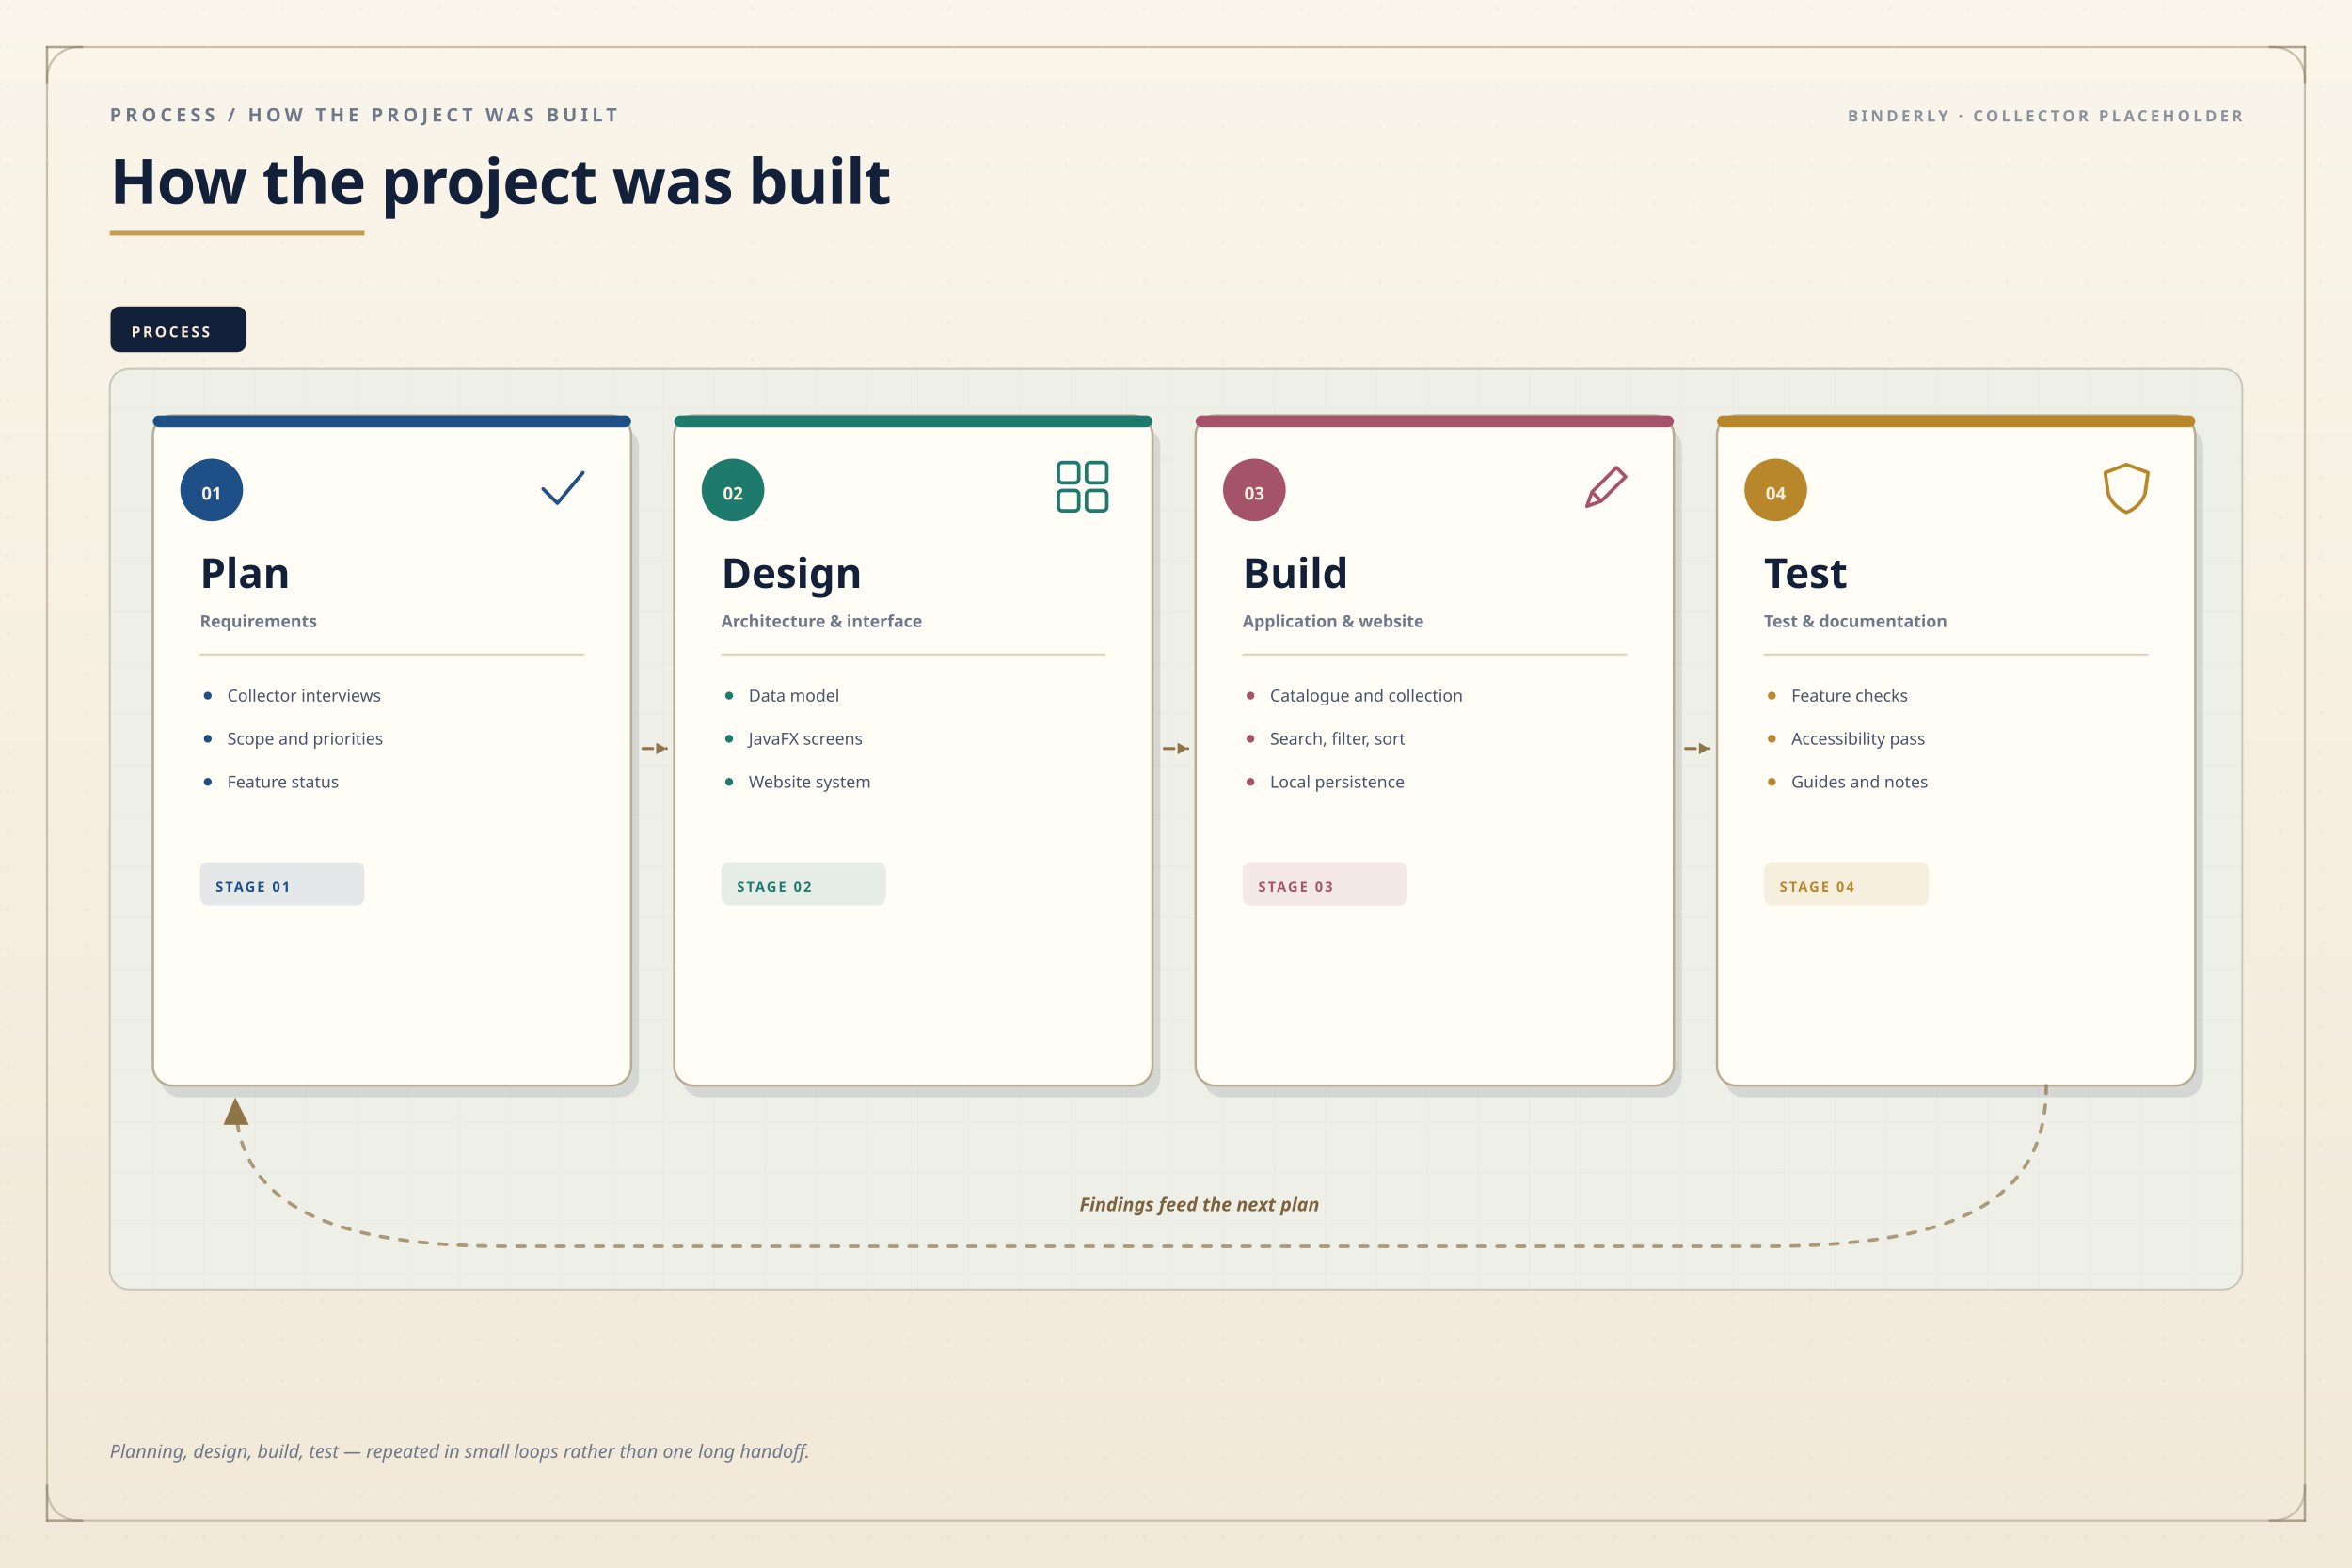
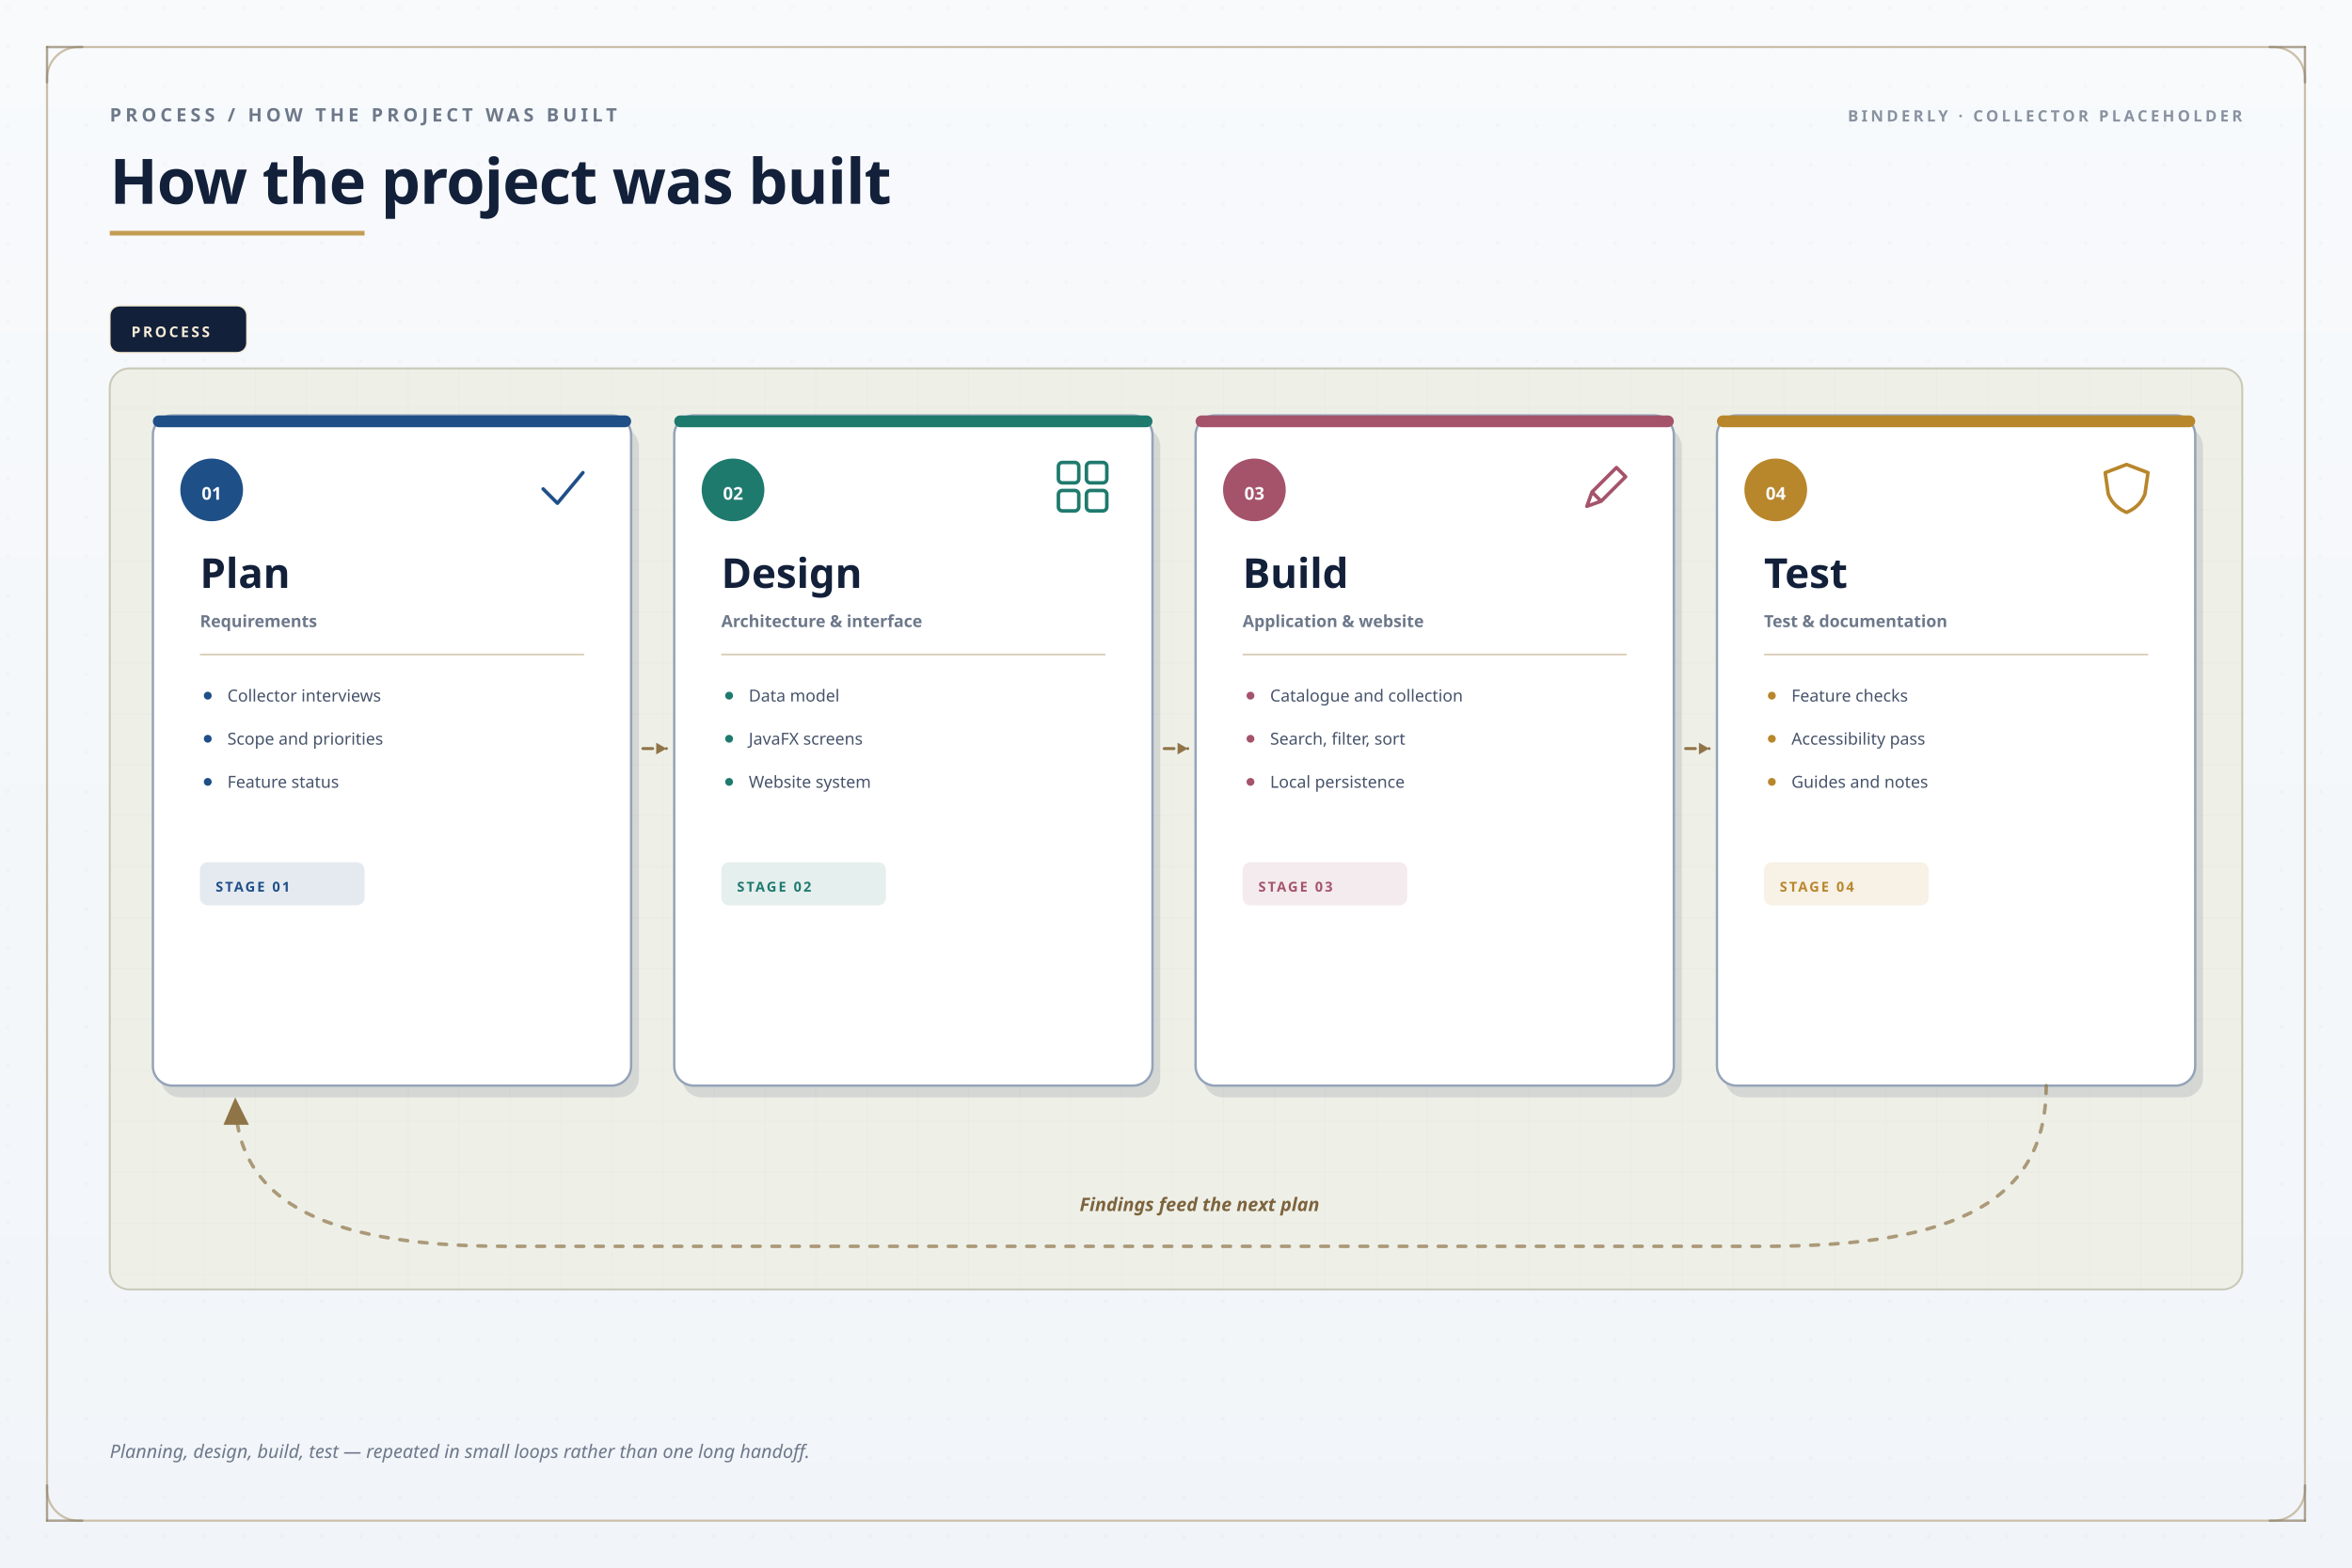
<svg xmlns="http://www.w3.org/2000/svg" viewBox="0 0 1200 800" width="1200" height="800" role="img" aria-label="Editorial illustration of the development process.">
  <pattern id="edDots" width="20" height="20" patternUnits="userSpaceOnUse">
    <circle cx="4" cy="4" r="1" fill="#13203a" opacity="0.04" />
  </pattern>
  <pattern id="edHatch" width="10" height="10" patternUnits="userSpaceOnUse" patternTransform="rotate(45)">
    <line x1="0" y1="0" x2="0" y2="10" stroke="#13203a" stroke-width="0.7" opacity="0.04" />
  </pattern>
  <pattern id="edGrid" width="26" height="26" patternUnits="userSpaceOnUse">
    <line x1="0" y1="0" x2="26" y2="0" stroke="#13203a" stroke-width="0.7" opacity="0.05" />
    <line x1="0" y1="0" x2="0" y2="26" stroke="#13203a" stroke-width="0.7" opacity="0.05" />
  </pattern>
  <linearGradient id="edPaper" x1="0" y1="0" x2="0" y2="1">
-     <stop offset="0" stop-color="#faf5ea" />
-     <stop offset="1" stop-color="#f1e8d8" />
+     <stop offset="0" stop-color="#f8fafc" />
+     <stop offset="1" stop-color="#f1f5f9" />
  </linearGradient>
  <linearGradient id="edWood" x1="0" y1="0" x2="0" y2="1">
-     <stop offset="0" stop-color="#e8d6bd" />
-     <stop offset="1" stop-color="#d9c1a2" />
+     <stop offset="0" stop-color="#e2e8f0" />
+     <stop offset="1" stop-color="#cbd5e1" />
  </linearGradient>
  <linearGradient id="edInk" x1="0" y1="0" x2="0" y2="1">
    <stop offset="0" stop-color="#1c2b47" />
    <stop offset="1" stop-color="#0e1a30" />
  </linearGradient>
  <linearGradient id="edGold" x1="0" y1="0" x2="0" y2="1">
    <stop offset="0" stop-color="#f3e3bc" />
    <stop offset="1" stop-color="#c9a55f" />
  </linearGradient>
  <linearGradient id="edTeal" x1="0" y1="0" x2="0" y2="1">
    <stop offset="0" stop-color="#2a7d72" />
    <stop offset="1" stop-color="#155c52" />
  </linearGradient>
  <linearGradient id="edRust" x1="0" y1="0" x2="0" y2="1">
    <stop offset="0" stop-color="#c26b52" />
    <stop offset="1" stop-color="#8d3d2d" />
  </linearGradient>
  <linearGradient id="edLilac" x1="0" y1="0" x2="0" y2="1">
    <stop offset="0" stop-color="#8b78b0" />
    <stop offset="1" stop-color="#5b487e" />
  </linearGradient>
  <filter id="edShadow" x="-20%" y="-20%" width="140%" height="150%">
    <feDropShadow dx="0" dy="12" stdDeviation="24" flood-color="#0e1a30" flood-opacity="0.22" />
  </filter>
  <filter id="edSoft" x="-20%" y="-20%" width="140%" height="150%">
    <feDropShadow dx="0" dy="7" stdDeviation="14" flood-color="#0e1a30" flood-opacity="0.16" />
  </filter>
  <linearGradient id="card-fire" x1="0.1" y1="0" x2="0.9" y2="1">
    <stop offset="0" stop-color="#6e2a22" />
    <stop offset="1" stop-color="#35171a" />
  </linearGradient>
  <linearGradient id="mini-fire" x1="0.15" y1="0" x2="0.85" y2="1">
    <stop offset="0" stop-color="#6e2a22" />
    <stop offset="1" stop-color="#35171a" />
  </linearGradient>
  <linearGradient id="card-water" x1="0.1" y1="0" x2="0.9" y2="1">
    <stop offset="0" stop-color="#1a4c63" />
    <stop offset="1" stop-color="#0a2839" />
  </linearGradient>
  <linearGradient id="mini-water" x1="0.15" y1="0" x2="0.85" y2="1">
    <stop offset="0" stop-color="#1a4c63" />
    <stop offset="1" stop-color="#0a2839" />
  </linearGradient>
  <linearGradient id="card-grass" x1="0.1" y1="0" x2="0.9" y2="1">
    <stop offset="0" stop-color="#355a3a" />
    <stop offset="1" stop-color="#172e20" />
  </linearGradient>
  <linearGradient id="mini-grass" x1="0.15" y1="0" x2="0.85" y2="1">
    <stop offset="0" stop-color="#355a3a" />
    <stop offset="1" stop-color="#172e20" />
  </linearGradient>
  <linearGradient id="card-lightning" x1="0.1" y1="0" x2="0.9" y2="1">
    <stop offset="0" stop-color="#5e4a1f" />
    <stop offset="1" stop-color="#2b2411" />
  </linearGradient>
  <linearGradient id="mini-lightning" x1="0.15" y1="0" x2="0.85" y2="1">
    <stop offset="0" stop-color="#5e4a1f" />
    <stop offset="1" stop-color="#2b2411" />
  </linearGradient>
  <linearGradient id="card-psychic" x1="0.1" y1="0" x2="0.9" y2="1">
    <stop offset="0" stop-color="#4d3a6c" />
    <stop offset="1" stop-color="#231a39" />
  </linearGradient>
  <linearGradient id="mini-psychic" x1="0.15" y1="0" x2="0.85" y2="1">
    <stop offset="0" stop-color="#4d3a6c" />
    <stop offset="1" stop-color="#231a39" />
  </linearGradient>
  <linearGradient id="card-fighting" x1="0.1" y1="0" x2="0.9" y2="1">
    <stop offset="0" stop-color="#603b28" />
    <stop offset="1" stop-color="#2b1a14" />
  </linearGradient>
  <linearGradient id="mini-fighting" x1="0.15" y1="0" x2="0.85" y2="1">
    <stop offset="0" stop-color="#603b28" />
    <stop offset="1" stop-color="#2b1a14" />
  </linearGradient>
  <linearGradient id="card-metal" x1="0.1" y1="0" x2="0.9" y2="1">
    <stop offset="0" stop-color="#3b4a54" />
    <stop offset="1" stop-color="#172126" />
  </linearGradient>
  <linearGradient id="mini-metal" x1="0.15" y1="0" x2="0.85" y2="1">
    <stop offset="0" stop-color="#3b4a54" />
    <stop offset="1" stop-color="#172126" />
  </linearGradient>
  <linearGradient id="card-dragon" x1="0.1" y1="0" x2="0.9" y2="1">
    <stop offset="0" stop-color="#51452f" />
    <stop offset="1" stop-color="#1d2a2f" />
  </linearGradient>
  <linearGradient id="mini-dragon" x1="0.15" y1="0" x2="0.85" y2="1">
    <stop offset="0" stop-color="#51452f" />
    <stop offset="1" stop-color="#1d2a2f" />
  </linearGradient>
  <linearGradient id="card-normal" x1="0.1" y1="0" x2="0.9" y2="1">
    <stop offset="0" stop-color="#5b4c3a" />
    <stop offset="1" stop-color="#2b241b" />
  </linearGradient>
  <linearGradient id="mini-normal" x1="0.15" y1="0" x2="0.85" y2="1">
    <stop offset="0" stop-color="#5b4c3a" />
    <stop offset="1" stop-color="#2b241b" />
  </linearGradient>
  <linearGradient id="card-colorless" x1="0.1" y1="0" x2="0.9" y2="1">
    <stop offset="0" stop-color="#444f58" />
    <stop offset="1" stop-color="#1a2026" />
  </linearGradient>
  <linearGradient id="mini-colorless" x1="0.15" y1="0" x2="0.85" y2="1">
    <stop offset="0" stop-color="#444f58" />
    <stop offset="1" stop-color="#1a2026" />
  </linearGradient>
  <linearGradient id="card-trainer" x1="0.1" y1="0" x2="0.9" y2="1">
    <stop offset="0" stop-color="#62502f" />
    <stop offset="1" stop-color="#2c2416" />
  </linearGradient>
  <linearGradient id="mini-trainer" x1="0.15" y1="0" x2="0.85" y2="1">
    <stop offset="0" stop-color="#62502f" />
    <stop offset="1" stop-color="#2c2416" />
  </linearGradient>
  <linearGradient id="coverShade" x1="0" y1="0" x2="0.6" y2="1">
    <stop offset="0" stop-color="#ffffff" stop-opacity="0.16" />
    <stop offset="1" stop-color="#0e1a30" stop-opacity="0.08" />
  </linearGradient>
  <radialGradient id="miniGlow" cx="0.5" cy="0.5" r="0.7">
    <stop offset="0" stop-color="#f6e6c8" stop-opacity="0.22" />
    <stop offset="1" stop-color="#f6e6c8" stop-opacity="0" />
  </radialGradient>
  <pattern id="miniDots" width="13" height="13" patternUnits="userSpaceOnUse">
    <circle cx="2.6" cy="2.6" r="0.8" fill="#f7ead2" opacity="0.08" />
  </pattern>
  <rect x="0" y="0" width="1200" height="800" rx="0" fill="url(#edPaper)" />
  <rect x="0" y="0" width="1200" height="800" rx="0" fill="url(#edDots)" opacity="0.55" />
  <rect x="20" y="20" width="1160" height="760" rx="18" fill="none" stroke="none" stroke-width="0" />
  <rect x="24" y="24" width="1152" height="752" rx="16" fill="none" stroke="#cbbfa9" stroke-width="1.1" />
  <line x1="24" y1="24" x2="42" y2="24" stroke="#8f8068" stroke-width="1.2" opacity="0.7" stroke-linecap="round" />
  <line x1="24" y1="24" x2="24" y2="42" stroke="#8f8068" stroke-width="1.2" opacity="0.7" stroke-linecap="round" />
  <line x1="1176" y1="24" x2="1158" y2="24" stroke="#8f8068" stroke-width="1.2" opacity="0.7" stroke-linecap="round" />
  <line x1="1176" y1="24" x2="1176" y2="42" stroke="#8f8068" stroke-width="1.2" opacity="0.7" stroke-linecap="round" />
  <line x1="24" y1="776" x2="42" y2="776" stroke="#8f8068" stroke-width="1.2" opacity="0.7" stroke-linecap="round" />
  <line x1="24" y1="776" x2="24" y2="758" stroke="#8f8068" stroke-width="1.2" opacity="0.7" stroke-linecap="round" />
  <line x1="1176" y1="776" x2="1158" y2="776" stroke="#8f8068" stroke-width="1.2" opacity="0.7" stroke-linecap="round" />
  <line x1="1176" y1="776" x2="1176" y2="758" stroke="#8f8068" stroke-width="1.2" opacity="0.7" stroke-linecap="round" />
  <text x="56" y="62" font-family="'DM Sans', 'Segoe UI', 'Trebuchet MS', sans-serif" font-size="9.5" font-weight="800" fill="#6d788a" text-anchor="start" letter-spacing="2">PROCESS / HOW THE PROJECT WAS BUILT</text>
  <text x="56" y="104" font-family="Syne, 'Trebuchet MS', 'Segoe UI', sans-serif" font-size="32" font-weight="800" fill="#13203a" text-anchor="start" letter-spacing="-0.4">How the project was built</text>
  <line x1="56" y1="119" x2="186" y2="119" stroke="#b8862b" stroke-width="2.4" opacity="0.8" />
  <text x="1144" y="62" font-family="'DM Sans', 'Segoe UI', 'Trebuchet MS', sans-serif" font-size="8" font-weight="700" fill="#6d788a" text-anchor="end" letter-spacing="1.6" opacity="0.8">BINDERLY · COLLECTOR PLACEHOLDER</text>
  <rect x="56" y="188" width="1088" height="470" rx="10" fill="#eef0e8" stroke="#c9c9b8" stroke-width="1" />
  <rect x="56" y="188" width="1088" height="470" rx="10" fill="url(#edGrid)" opacity="0.55" />
  <rect x="82" y="218" width="244" height="342" rx="10" fill="#0e1a30" opacity="0.12" />
-   <rect x="78" y="212" width="244" height="342" rx="10" fill="#fffdf6" stroke="#b9ab92" stroke-width="1.2" />
+   <rect x="78" y="212" width="244" height="342" rx="10" fill="#ffffff" stroke="#94a3b8" stroke-width="1.2" />
  <rect x="78" y="212" width="244" height="6" rx="3" fill="#1f4f87" />
  <circle cx="108" cy="250" r="16" fill="#1f4f87" />
-   <text x="108" y="255" font-family="'DM Sans', 'Segoe UI', 'Trebuchet MS', sans-serif" font-size="9" font-weight="800" fill="#f9efdd" text-anchor="middle">01</text>
+   <text x="108" y="255" font-family="'DM Sans', 'Segoe UI', 'Trebuchet MS', sans-serif" font-size="9" font-weight="800" fill="#f8fafc" text-anchor="middle">01</text>
  <path d="M277.12 249.52 L284.4 256.8 L297.4 241.2" fill="none" stroke="#1f4f87" stroke-width="1.8" stroke-linecap="round" stroke-linejoin="round" />
  <text x="102" y="300" font-family="Syne, 'Trebuchet MS', 'Segoe UI', sans-serif" font-size="21" font-weight="800" fill="#13203a" text-anchor="start">Plan</text>
  <text x="102" y="320" font-family="'DM Sans', 'Segoe UI', 'Trebuchet MS', sans-serif" font-size="8.5" font-weight="600" fill="#6d788a" text-anchor="start">Requirements</text>
  <line x1="102" y1="334" x2="298" y2="334" stroke="#d9cdb8" stroke-width="0.9" />
  <circle cx="106" cy="355" r="2" fill="#1f4f87" />
  <text x="116" y="358" font-family="'DM Sans', 'Segoe UI', 'Trebuchet MS', sans-serif" font-size="8.5" font-weight="500" fill="#46536a" text-anchor="start">Collector interviews</text>
  <circle cx="106" cy="377" r="2" fill="#1f4f87" />
  <text x="116" y="380" font-family="'DM Sans', 'Segoe UI', 'Trebuchet MS', sans-serif" font-size="8.5" font-weight="500" fill="#46536a" text-anchor="start">Scope and priorities</text>
  <circle cx="106" cy="399" r="2" fill="#1f4f87" />
  <text x="116" y="402" font-family="'DM Sans', 'Segoe UI', 'Trebuchet MS', sans-serif" font-size="8.5" font-weight="500" fill="#46536a" text-anchor="start">Feature status</text>
  <rect x="102" y="440" width="84" height="22" rx="4" fill="#1f4f87" opacity="0.12" />
  <text x="110" y="455" font-family="'DM Sans', 'Segoe UI', 'Trebuchet MS', sans-serif" font-size="7" font-weight="800" fill="#1f4f87" text-anchor="start" letter-spacing="1">STAGE 01</text>
  <line x1="328" y1="382" x2="340" y2="382" stroke="#8f7448" stroke-width="1.5" stroke-linecap="round" stroke-dasharray="5 7" />
  <polygon points="340,382 334.8,385 334.8,379" fill="#8f7448" />
  <rect x="348" y="218" width="244" height="342" rx="10" fill="#0e1a30" opacity="0.12" />
-   <rect x="344" y="212" width="244" height="342" rx="10" fill="#fffdf6" stroke="#b9ab92" stroke-width="1.2" />
+   <rect x="344" y="212" width="244" height="342" rx="10" fill="#ffffff" stroke="#94a3b8" stroke-width="1.2" />
  <rect x="344" y="212" width="244" height="6" rx="3" fill="#1f7a6e" />
  <circle cx="374" cy="250" r="16" fill="#1f7a6e" />
-   <text x="374" y="255" font-family="'DM Sans', 'Segoe UI', 'Trebuchet MS', sans-serif" font-size="9" font-weight="800" fill="#f9efdd" text-anchor="middle">02</text>
+   <text x="374" y="255" font-family="'DM Sans', 'Segoe UI', 'Trebuchet MS', sans-serif" font-size="9" font-weight="800" fill="#f8fafc" text-anchor="middle">02</text>
  <rect x="540" y="236" width="10.4" height="10.4" rx="2" fill="none" stroke="#1f7a6e" stroke-width="1.8" />
  <rect x="554.3" y="236" width="10.4" height="10.4" rx="2" fill="none" stroke="#1f7a6e" stroke-width="1.8" />
  <rect x="540" y="250.3" width="10.4" height="10.4" rx="2" fill="none" stroke="#1f7a6e" stroke-width="1.8" />
  <rect x="554.3" y="250.3" width="10.4" height="10.4" rx="2" fill="none" stroke="#1f7a6e" stroke-width="1.8" />
  <text x="368" y="300" font-family="Syne, 'Trebuchet MS', 'Segoe UI', sans-serif" font-size="21" font-weight="800" fill="#13203a" text-anchor="start">Design</text>
  <text x="368" y="320" font-family="'DM Sans', 'Segoe UI', 'Trebuchet MS', sans-serif" font-size="8.5" font-weight="600" fill="#6d788a" text-anchor="start">Architecture &amp; interface</text>
  <line x1="368" y1="334" x2="564" y2="334" stroke="#d9cdb8" stroke-width="0.9" />
  <circle cx="372" cy="355" r="2" fill="#1f7a6e" />
  <text x="382" y="358" font-family="'DM Sans', 'Segoe UI', 'Trebuchet MS', sans-serif" font-size="8.5" font-weight="500" fill="#46536a" text-anchor="start">Data model</text>
  <circle cx="372" cy="377" r="2" fill="#1f7a6e" />
  <text x="382" y="380" font-family="'DM Sans', 'Segoe UI', 'Trebuchet MS', sans-serif" font-size="8.5" font-weight="500" fill="#46536a" text-anchor="start">JavaFX screens</text>
  <circle cx="372" cy="399" r="2" fill="#1f7a6e" />
  <text x="382" y="402" font-family="'DM Sans', 'Segoe UI', 'Trebuchet MS', sans-serif" font-size="8.5" font-weight="500" fill="#46536a" text-anchor="start">Website system</text>
  <rect x="368" y="440" width="84" height="22" rx="4" fill="#1f7a6e" opacity="0.12" />
  <text x="376" y="455" font-family="'DM Sans', 'Segoe UI', 'Trebuchet MS', sans-serif" font-size="7" font-weight="800" fill="#1f7a6e" text-anchor="start" letter-spacing="1">STAGE 02</text>
  <line x1="594" y1="382" x2="606" y2="382" stroke="#8f7448" stroke-width="1.5" stroke-linecap="round" stroke-dasharray="5 7" />
  <polygon points="606,382 600.8,385 600.8,379" fill="#8f7448" />
  <rect x="614" y="218" width="244" height="342" rx="10" fill="#0e1a30" opacity="0.12" />
-   <rect x="610" y="212" width="244" height="342" rx="10" fill="#fffdf6" stroke="#b9ab92" stroke-width="1.2" />
+   <rect x="610" y="212" width="244" height="342" rx="10" fill="#ffffff" stroke="#94a3b8" stroke-width="1.2" />
  <rect x="610" y="212" width="244" height="6" rx="3" fill="#a5536b" />
  <circle cx="640" cy="250" r="16" fill="#a5536b" />
-   <text x="640" y="255" font-family="'DM Sans', 'Segoe UI', 'Trebuchet MS', sans-serif" font-size="9" font-weight="800" fill="#f9efdd" text-anchor="middle">03</text>
+   <text x="640" y="255" font-family="'DM Sans', 'Segoe UI', 'Trebuchet MS', sans-serif" font-size="9" font-weight="800" fill="#f8fafc" text-anchor="middle">03</text>
  <path d="M809.64 258.36 L812.24 251.08 L824.72 238.6 L829.4 243.28 L816.92 255.76 Z" fill="none" stroke="#a5536b" stroke-width="1.8" stroke-linejoin="round" />
  <line x1="812.24" y1="251.08" x2="816.92" y2="255.76" stroke="#a5536b" stroke-width="1.8" />
  <text x="634" y="300" font-family="Syne, 'Trebuchet MS', 'Segoe UI', sans-serif" font-size="21" font-weight="800" fill="#13203a" text-anchor="start">Build</text>
  <text x="634" y="320" font-family="'DM Sans', 'Segoe UI', 'Trebuchet MS', sans-serif" font-size="8.5" font-weight="600" fill="#6d788a" text-anchor="start">Application &amp; website</text>
  <line x1="634" y1="334" x2="830" y2="334" stroke="#d9cdb8" stroke-width="0.9" />
  <circle cx="638" cy="355" r="2" fill="#a5536b" />
  <text x="648" y="358" font-family="'DM Sans', 'Segoe UI', 'Trebuchet MS', sans-serif" font-size="8.5" font-weight="500" fill="#46536a" text-anchor="start">Catalogue and collection</text>
  <circle cx="638" cy="377" r="2" fill="#a5536b" />
  <text x="648" y="380" font-family="'DM Sans', 'Segoe UI', 'Trebuchet MS', sans-serif" font-size="8.5" font-weight="500" fill="#46536a" text-anchor="start">Search, filter, sort</text>
  <circle cx="638" cy="399" r="2" fill="#a5536b" />
  <text x="648" y="402" font-family="'DM Sans', 'Segoe UI', 'Trebuchet MS', sans-serif" font-size="8.5" font-weight="500" fill="#46536a" text-anchor="start">Local persistence</text>
  <rect x="634" y="440" width="84" height="22" rx="4" fill="#a5536b" opacity="0.12" />
  <text x="642" y="455" font-family="'DM Sans', 'Segoe UI', 'Trebuchet MS', sans-serif" font-size="7" font-weight="800" fill="#a5536b" text-anchor="start" letter-spacing="1">STAGE 03</text>
  <line x1="860" y1="382" x2="872" y2="382" stroke="#8f7448" stroke-width="1.5" stroke-linecap="round" stroke-dasharray="5 7" />
  <polygon points="872,382 866.8,385 866.8,379" fill="#8f7448" />
  <rect x="880" y="218" width="244" height="342" rx="10" fill="#0e1a30" opacity="0.12" />
-   <rect x="876" y="212" width="244" height="342" rx="10" fill="#fffdf6" stroke="#b9ab92" stroke-width="1.2" />
+   <rect x="876" y="212" width="244" height="342" rx="10" fill="#ffffff" stroke="#94a3b8" stroke-width="1.2" />
  <rect x="876" y="212" width="244" height="6" rx="3" fill="#b8862b" />
  <circle cx="906" cy="250" r="16" fill="#b8862b" />
-   <text x="906" y="255" font-family="'DM Sans', 'Segoe UI', 'Trebuchet MS', sans-serif" font-size="9" font-weight="800" fill="#f9efdd" text-anchor="middle">04</text>
+   <text x="906" y="255" font-family="'DM Sans', 'Segoe UI', 'Trebuchet MS', sans-serif" font-size="9" font-weight="800" fill="#f8fafc" text-anchor="middle">04</text>
  <path d="M1085.0 237.04 L1095.92 241.2 L1094.36 252.12 C1092.28 257.32 1088.64 259.92 1085.0 261.48 C1081.36 259.92 1077.72 257.32 1075.64 252.12 L1074.08 241.2 Z" fill="none" stroke="#b8862b" stroke-width="1.8" stroke-linejoin="round" />
  <text x="900" y="300" font-family="Syne, 'Trebuchet MS', 'Segoe UI', sans-serif" font-size="21" font-weight="800" fill="#13203a" text-anchor="start">Test</text>
  <text x="900" y="320" font-family="'DM Sans', 'Segoe UI', 'Trebuchet MS', sans-serif" font-size="8.5" font-weight="600" fill="#6d788a" text-anchor="start">Test &amp; documentation</text>
  <line x1="900" y1="334" x2="1096" y2="334" stroke="#d9cdb8" stroke-width="0.9" />
  <circle cx="904" cy="355" r="2" fill="#b8862b" />
  <text x="914" y="358" font-family="'DM Sans', 'Segoe UI', 'Trebuchet MS', sans-serif" font-size="8.5" font-weight="500" fill="#46536a" text-anchor="start">Feature checks</text>
  <circle cx="904" cy="377" r="2" fill="#b8862b" />
  <text x="914" y="380" font-family="'DM Sans', 'Segoe UI', 'Trebuchet MS', sans-serif" font-size="8.5" font-weight="500" fill="#46536a" text-anchor="start">Accessibility pass</text>
  <circle cx="904" cy="399" r="2" fill="#b8862b" />
  <text x="914" y="402" font-family="'DM Sans', 'Segoe UI', 'Trebuchet MS', sans-serif" font-size="8.5" font-weight="500" fill="#46536a" text-anchor="start">Guides and notes</text>
  <rect x="900" y="440" width="84" height="22" rx="4" fill="#b8862b" opacity="0.12" />
  <text x="908" y="455" font-family="'DM Sans', 'Segoe UI', 'Trebuchet MS', sans-serif" font-size="7" font-weight="800" fill="#b8862b" text-anchor="start" letter-spacing="1">STAGE 04</text>
  <path d="M1044 554 C1044 612 1000 636 900 636 L258 636 C160 636 120 610 120 560" fill="none" stroke="#8f7448" stroke-width="1.8" opacity="0.7" stroke-linecap="round" stroke-dasharray="4 6" />
  <polygon points="120,560 114,574 127,574" fill="#8f7448" />
  <text x="612" y="618" font-family="'DM Sans', 'Segoe UI', 'Trebuchet MS', sans-serif" font-size="9.5" font-weight="600" fill="#7d633d" text-anchor="middle" font-style="italic">Findings feed the next plan</text>
  <text x="56" y="744" font-family="'DM Sans', 'Segoe UI', 'Trebuchet MS', sans-serif" font-size="9.5" font-weight="500" fill="#6d788a" text-anchor="start" font-style="italic">Planning, design, build, test — repeated in small loops rather than one long handoff.</text>
  <rect x="56" y="156" width="70" height="24" rx="5" fill="#13203a" stroke="#f6ecd8" stroke-width="0.8" />
  <text x="67" y="172" font-family="'DM Sans', 'Segoe UI', 'Trebuchet MS', sans-serif" font-size="7.5" font-weight="800" fill="#f6ecd8" text-anchor="start" letter-spacing="1.2">PROCESS</text>
</svg>
